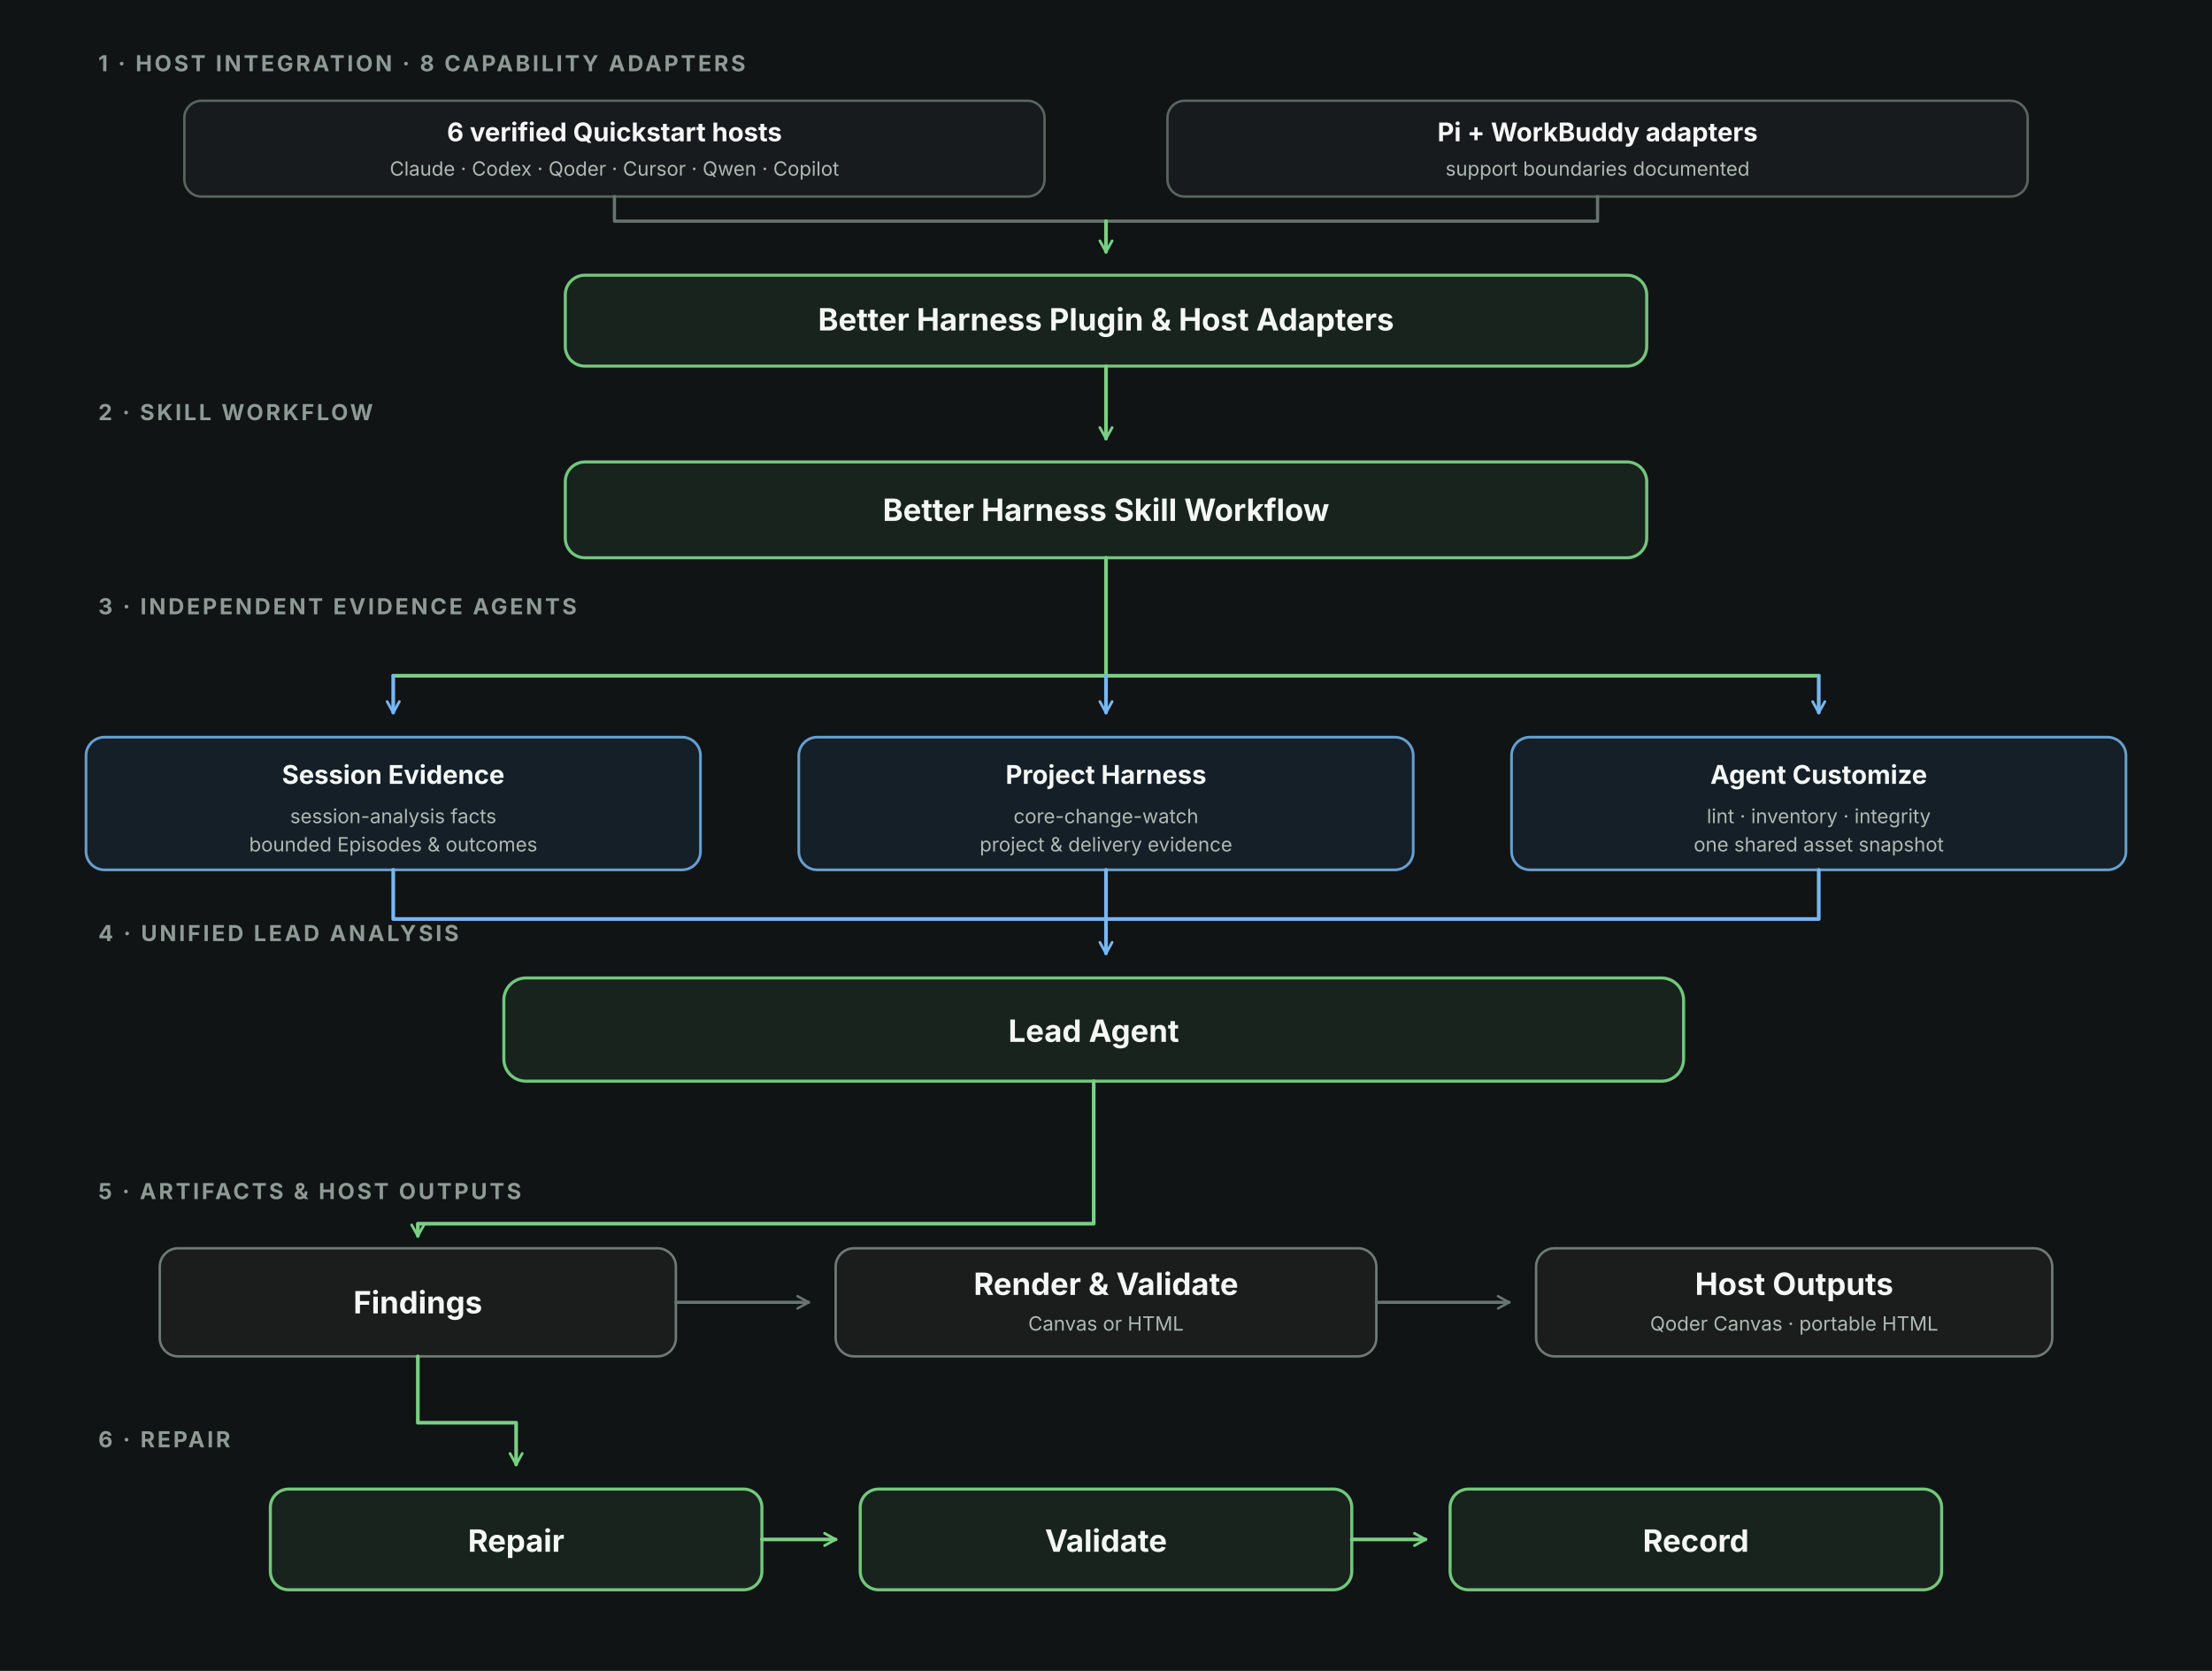
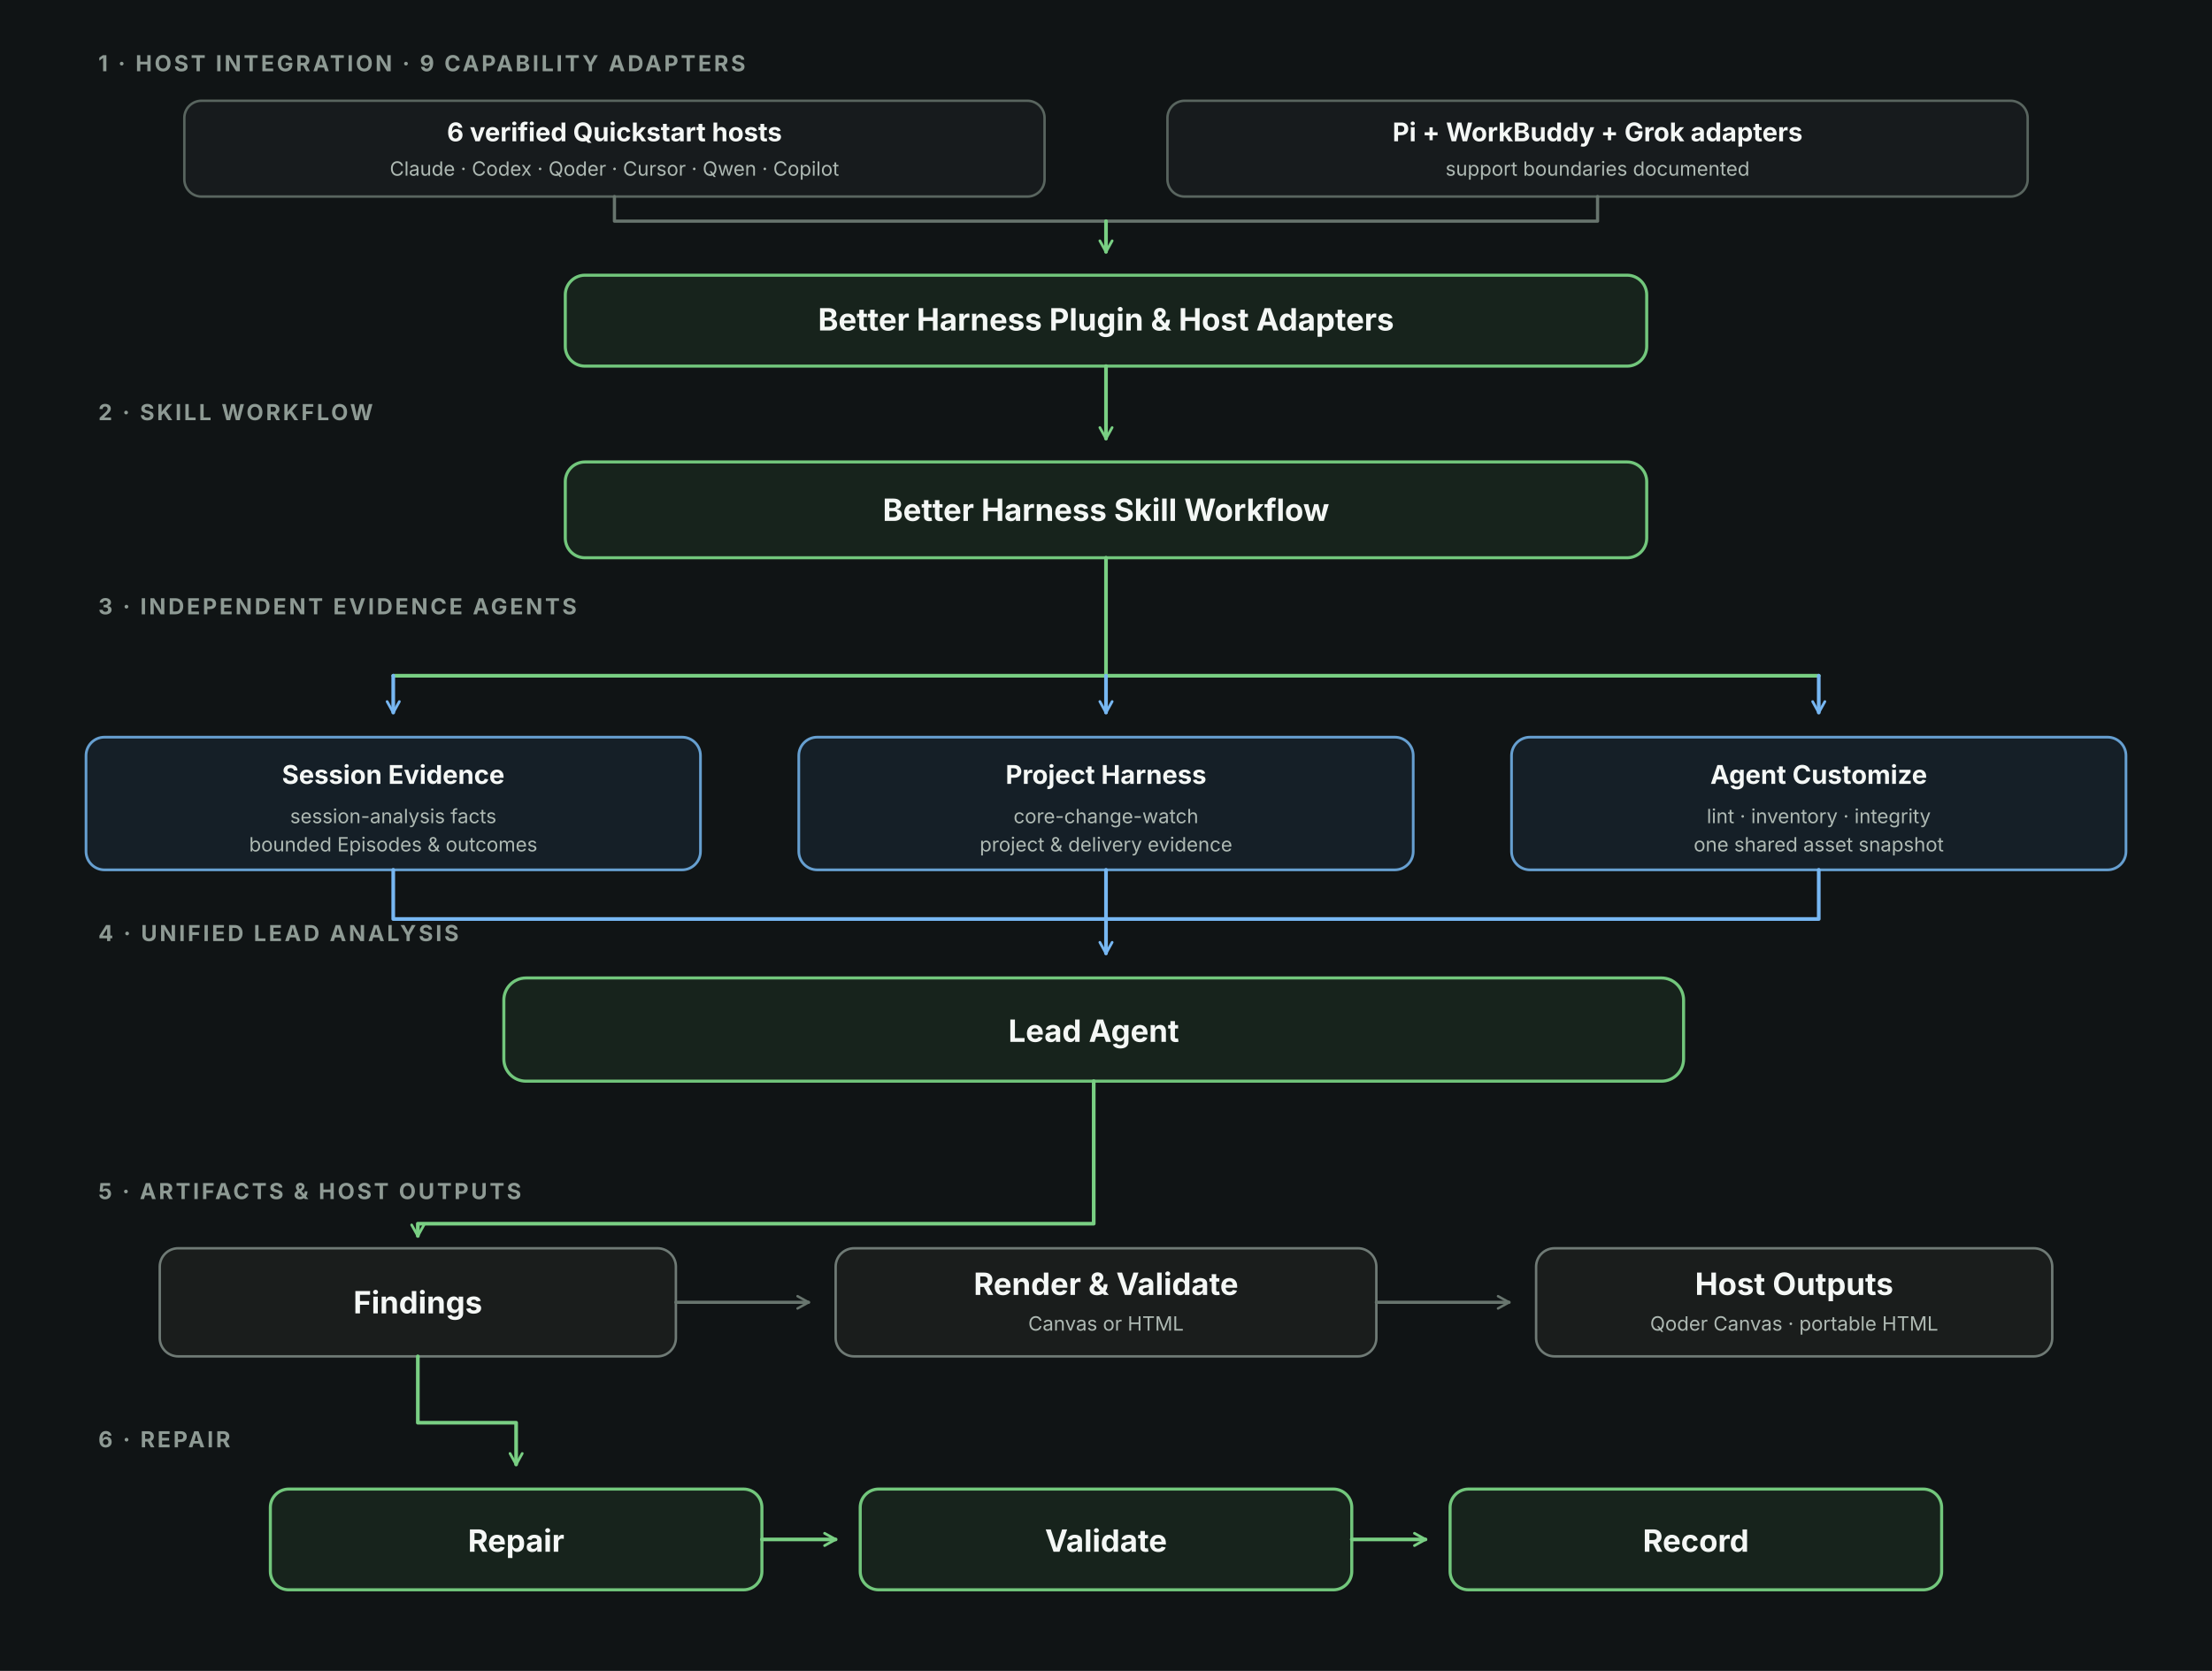
<svg xmlns="http://www.w3.org/2000/svg" width="1800" height="1360" viewBox="0 0 1800 1360" role="img" aria-labelledby="title desc">
  <defs>
    <style>
      text { font-family: Inter, ui-sans-serif, system-ui, -apple-system, BlinkMacSystemFont, "Segoe UI", sans-serif; }
      .section { fill: #8e9a94; font-size: 18px; font-weight: 700; letter-spacing: 2px; }
      .label { fill: #f4f7f5; font-size: 25px; font-weight: 700; }
      .label-sm { fill: #f4f7f5; font-size: 21px; font-weight: 700; }
      .hint-sm { fill: #aeb9b3; font-size: 16px; font-weight: 400; }
      .host { fill: #171b1d; stroke: #59655f; stroke-width: 2; }
      .control { fill: #17231c; stroke: #72c77c; stroke-width: 2.5; }
      .lane { fill: #151f27; stroke: #669fd0; stroke-width: 2.2; }
      .artifact { fill: #1a1d1c; stroke: #6f7a75; stroke-width: 2; }
      .green { fill: none; stroke: #79cf83; stroke-width: 3; stroke-linecap: round; stroke-linejoin: round; }
      .blue { fill: none; stroke: #77b7f2; stroke-width: 3; stroke-linecap: round; stroke-linejoin: round; }
      .gray { fill: none; stroke: #68756e; stroke-width: 2.6; stroke-linecap: round; stroke-linejoin: round; }
    </style>
    <marker id="arrow-green" markerWidth="12" markerHeight="12" refX="10" refY="6" orient="auto" markerUnits="userSpaceOnUse">
      <path d="M1 1L10 6L1 11" fill="none" stroke="#79cf83" stroke-width="2.2" stroke-linecap="round" stroke-linejoin="round" />
    </marker>
    <marker id="arrow-blue" markerWidth="12" markerHeight="12" refX="10" refY="6" orient="auto" markerUnits="userSpaceOnUse">
      <path d="M1 1L10 6L1 11" fill="none" stroke="#77b7f2" stroke-width="2.2" stroke-linecap="round" stroke-linejoin="round" />
    </marker>
    <marker id="arrow-gray" markerWidth="12" markerHeight="12" refX="10" refY="6" orient="auto" markerUnits="userSpaceOnUse">
      <path d="M1 1L10 6L1 11" fill="none" stroke="#68756e" stroke-width="2" stroke-linecap="round" stroke-linejoin="round" />
    </marker>
  </defs>
  <rect width="1800" height="1360" fill="#101415" />
-   <text x="80" y="58" class="section">1 · HOST INTEGRATION · 8 CAPABILITY ADAPTERS</text>
+   <text x="80" y="58" class="section">1 · HOST INTEGRATION · 9 CAPABILITY ADAPTERS</text>
  <rect x="150" y="82" width="700" height="78" rx="14" class="host" />
  <text x="500" y="115" class="label-sm" text-anchor="middle">6 verified Quickstart hosts</text>
  <text x="500" y="143" class="hint-sm" text-anchor="middle">Claude · Codex · Qoder · Cursor · Qwen · Copilot</text>
  <rect x="950" y="82" width="700" height="78" rx="14" class="host" />
-   <text x="1300" y="115" class="label-sm" text-anchor="middle">Pi + WorkBuddy adapters</text>
+   <text x="1300" y="115" class="label-sm" text-anchor="middle">Pi + WorkBuddy + Grok adapters</text>
  <text x="1300" y="143" class="hint-sm" text-anchor="middle">support boundaries documented</text>
  <path d="M500 160V180H900" class="gray" />
  <path d="M1300 160V180H900" class="gray" />
  <path d="M900 180V205" class="green" marker-end="url(#arrow-green)" />
  <rect x="460" y="224" width="880" height="74" rx="16" class="control" />
  <text x="900" y="269" class="label" text-anchor="middle">Better Harness Plugin &amp; Host Adapters</text>
  <path d="M900 298V357" class="green" marker-end="url(#arrow-green)" />
  <text x="80" y="342" class="section">2 · SKILL WORKFLOW</text>
  <rect x="460" y="376" width="880" height="78" rx="16" class="control" />
  <text x="900" y="424" class="label" text-anchor="middle">Better Harness Skill Workflow</text>
  <path d="M900 454V550" class="green" />
  <text x="80" y="500" class="section">3 · INDEPENDENT EVIDENCE AGENTS</text>
  <path d="M320 550H1480" class="green" />
  <path d="M320 550V580" class="blue" marker-end="url(#arrow-blue)" />
  <path d="M900 550V580" class="blue" marker-end="url(#arrow-blue)" />
  <path d="M1480 550V580" class="blue" marker-end="url(#arrow-blue)" />
  <rect x="70" y="600" width="500" height="108" rx="15" class="lane" />
  <text x="320" y="638" class="label-sm" text-anchor="middle">Session Evidence</text>
  <text x="320" y="670" class="hint-sm" text-anchor="middle">session-analysis facts</text>
  <text x="320" y="693" class="hint-sm" text-anchor="middle">bounded Episodes &amp; outcomes</text>
  <rect x="650" y="600" width="500" height="108" rx="15" class="lane" />
  <text x="900" y="638" class="label-sm" text-anchor="middle">Project Harness</text>
  <text x="900" y="670" class="hint-sm" text-anchor="middle">core-change-watch</text>
  <text x="900" y="693" class="hint-sm" text-anchor="middle">project &amp; delivery evidence</text>
  <rect x="1230" y="600" width="500" height="108" rx="15" class="lane" />
  <text x="1480" y="638" class="label-sm" text-anchor="middle">Agent Customize</text>
  <text x="1480" y="670" class="hint-sm" text-anchor="middle">lint · inventory · integrity</text>
  <text x="1480" y="693" class="hint-sm" text-anchor="middle">one shared asset snapshot</text>
  <path d="M320 708V748H900" class="blue" />
  <path d="M900 708V748" class="blue" />
  <path d="M1480 708V748H900" class="blue" />
  <path d="M900 748V776" class="blue" marker-end="url(#arrow-blue)" />
  <text x="80" y="766" class="section">4 · UNIFIED LEAD ANALYSIS</text>
  <rect x="410" y="796" width="960" height="84" rx="18" class="control" />
  <text x="890" y="848" class="label" text-anchor="middle">Lead Agent</text>
  <path d="M890 880V996H340V1006" class="green" marker-end="url(#arrow-green)" />
  <text x="80" y="976" class="section">5 · ARTIFACTS &amp; HOST OUTPUTS</text>
  <rect x="130" y="1016" width="420" height="88" rx="15" class="artifact" />
  <text x="340" y="1069" class="label" text-anchor="middle">Findings</text>
  <path d="M550 1060H658" class="gray" marker-end="url(#arrow-gray)" />
  <rect x="680" y="1016" width="440" height="88" rx="15" class="artifact" />
  <text x="900" y="1054" class="label" text-anchor="middle">Render &amp; Validate</text>
  <text x="900" y="1083" class="hint-sm" text-anchor="middle">Canvas or HTML</text>
  <path d="M1120 1060H1228" class="gray" marker-end="url(#arrow-gray)" />
  <rect x="1250" y="1016" width="420" height="88" rx="15" class="artifact" />
  <text x="1460" y="1054" class="label" text-anchor="middle">Host Outputs</text>
  <text x="1460" y="1083" class="hint-sm" text-anchor="middle">Qoder Canvas · portable HTML</text>
  <path d="M340 1104V1158H420V1192" class="green" marker-end="url(#arrow-green)" />
  <text x="80" y="1178" class="section">6 · REPAIR</text>
  <rect x="220" y="1212" width="400" height="82" rx="15" class="control" />
  <text x="420" y="1263" class="label" text-anchor="middle">Repair</text>
  <path d="M620 1253H680" class="green" marker-end="url(#arrow-green)" />
  <rect x="700" y="1212" width="400" height="82" rx="15" class="control" />
  <text x="900" y="1263" class="label" text-anchor="middle">Validate</text>
  <path d="M1100 1253H1160" class="green" marker-end="url(#arrow-green)" />
  <rect x="1180" y="1212" width="400" height="82" rx="15" class="control" />
  <text x="1380" y="1263" class="label" text-anchor="middle">Record</text>
</svg>
